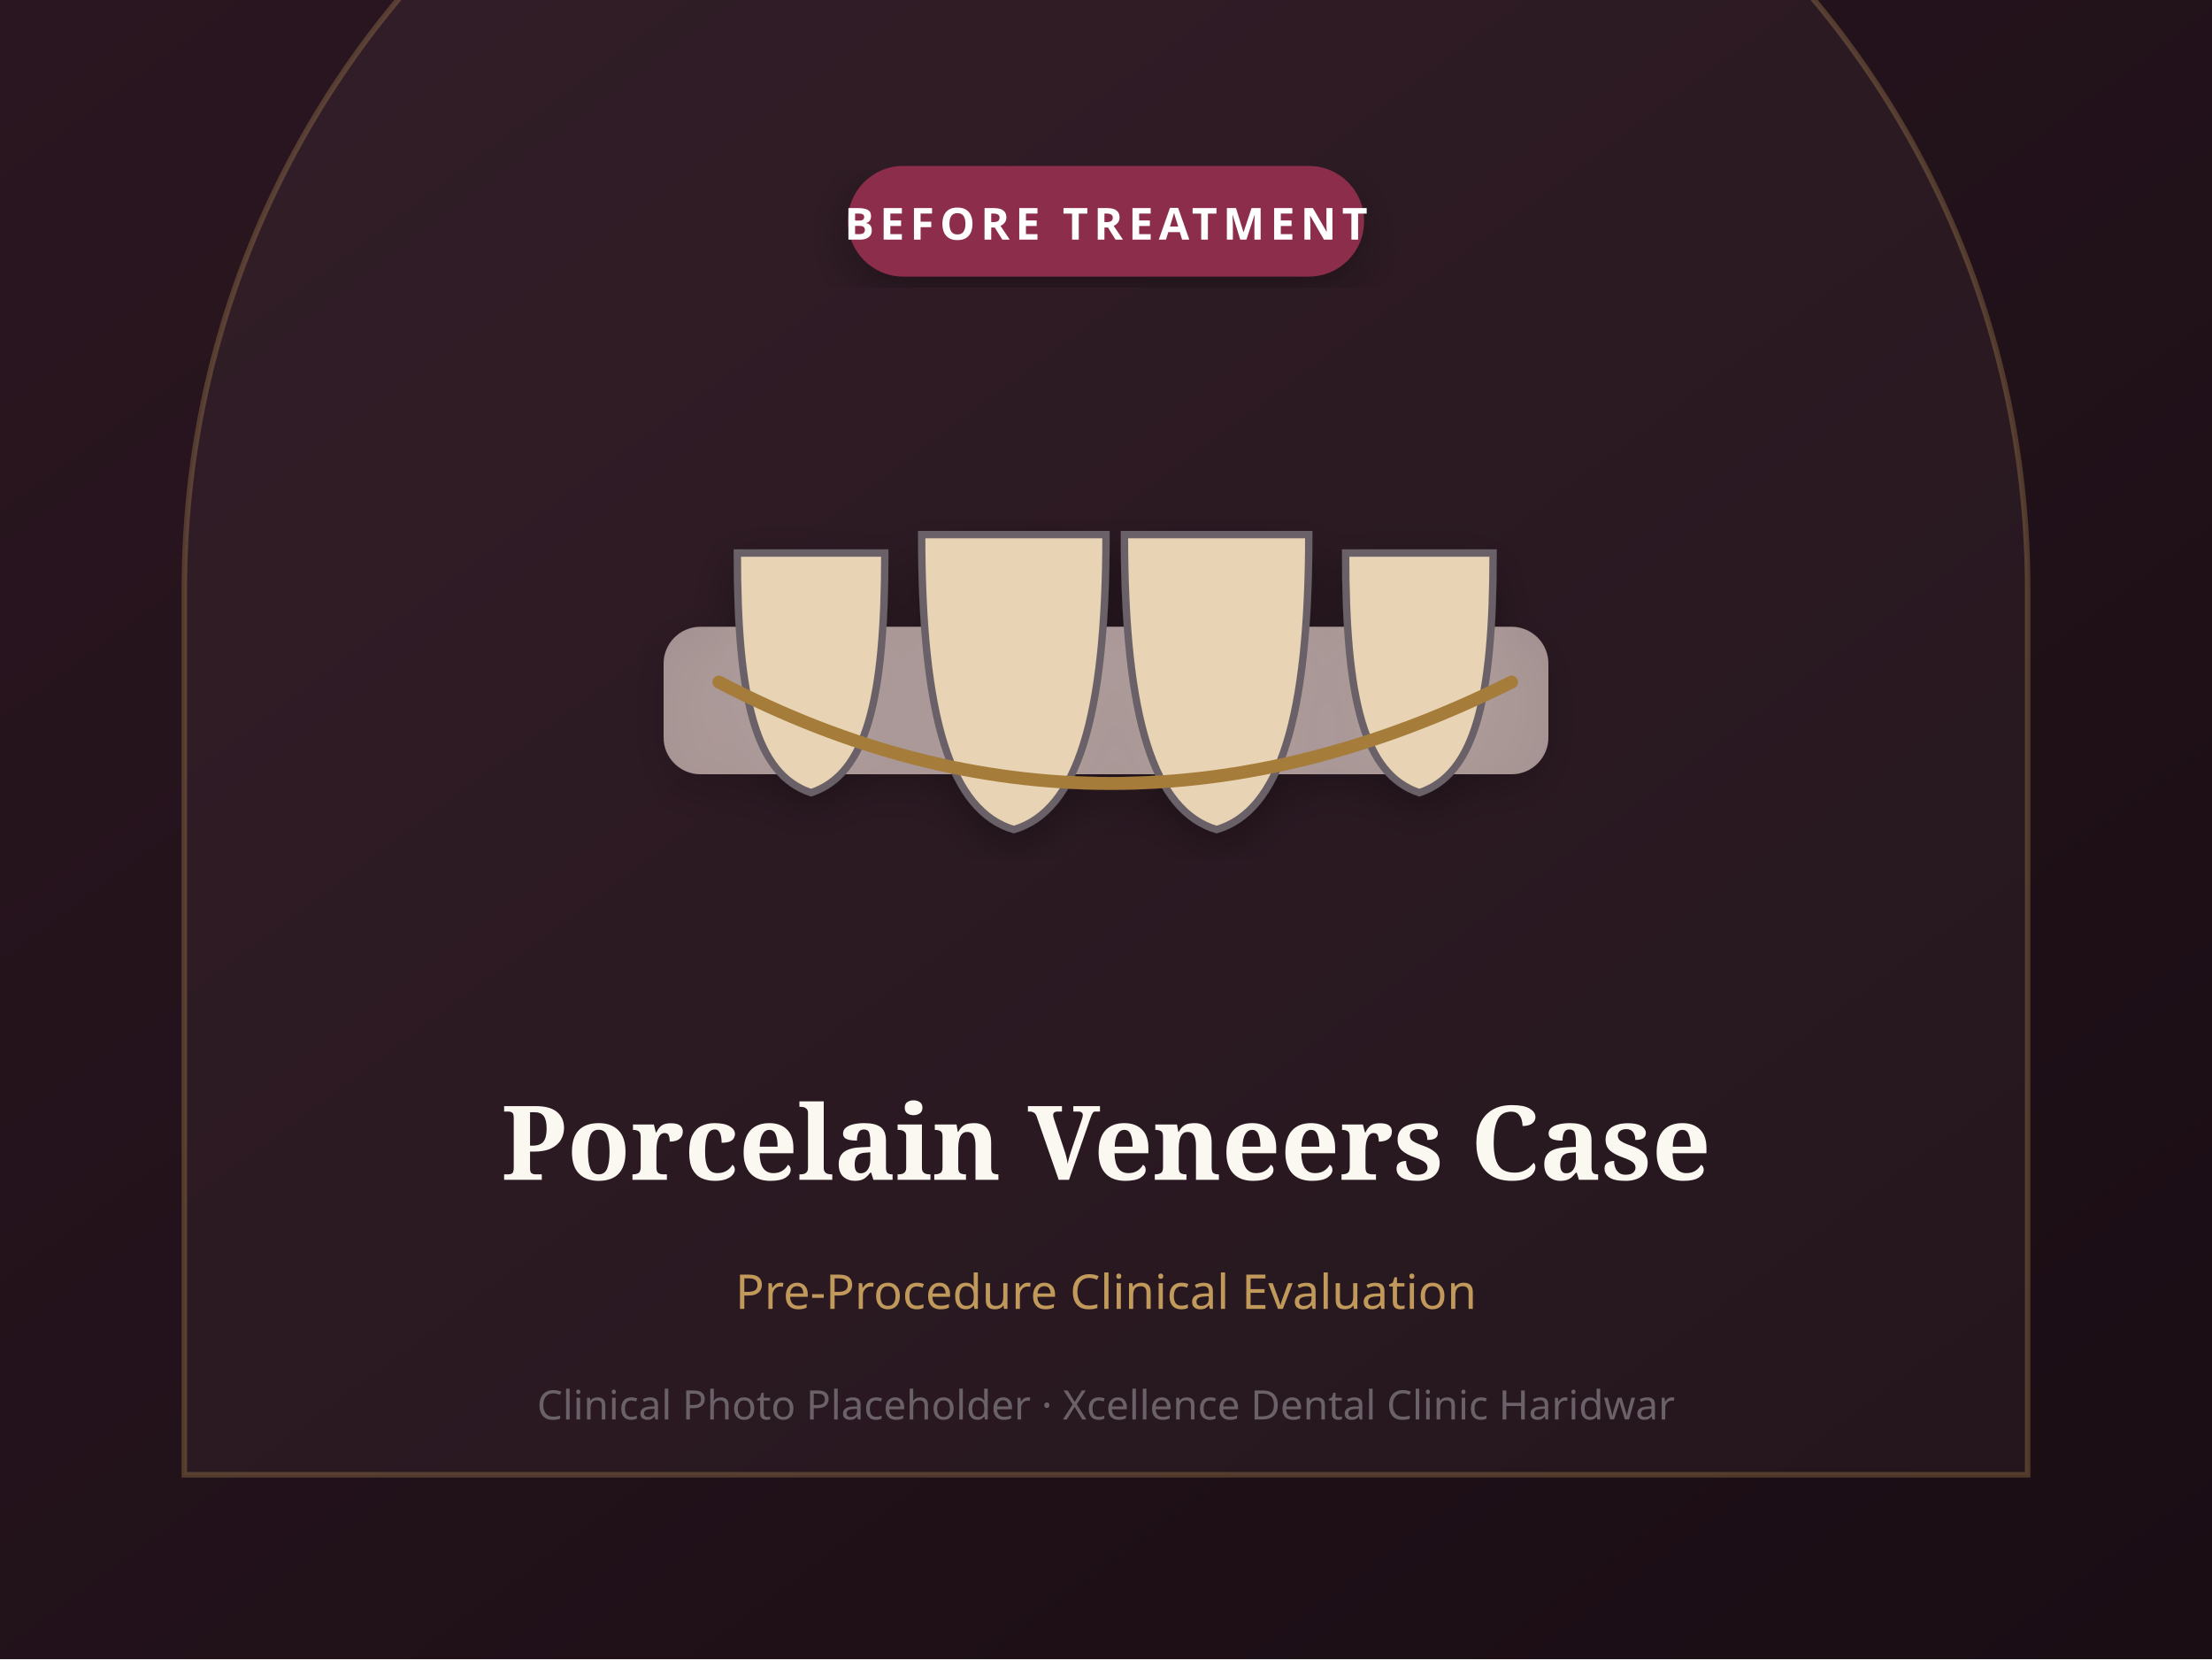
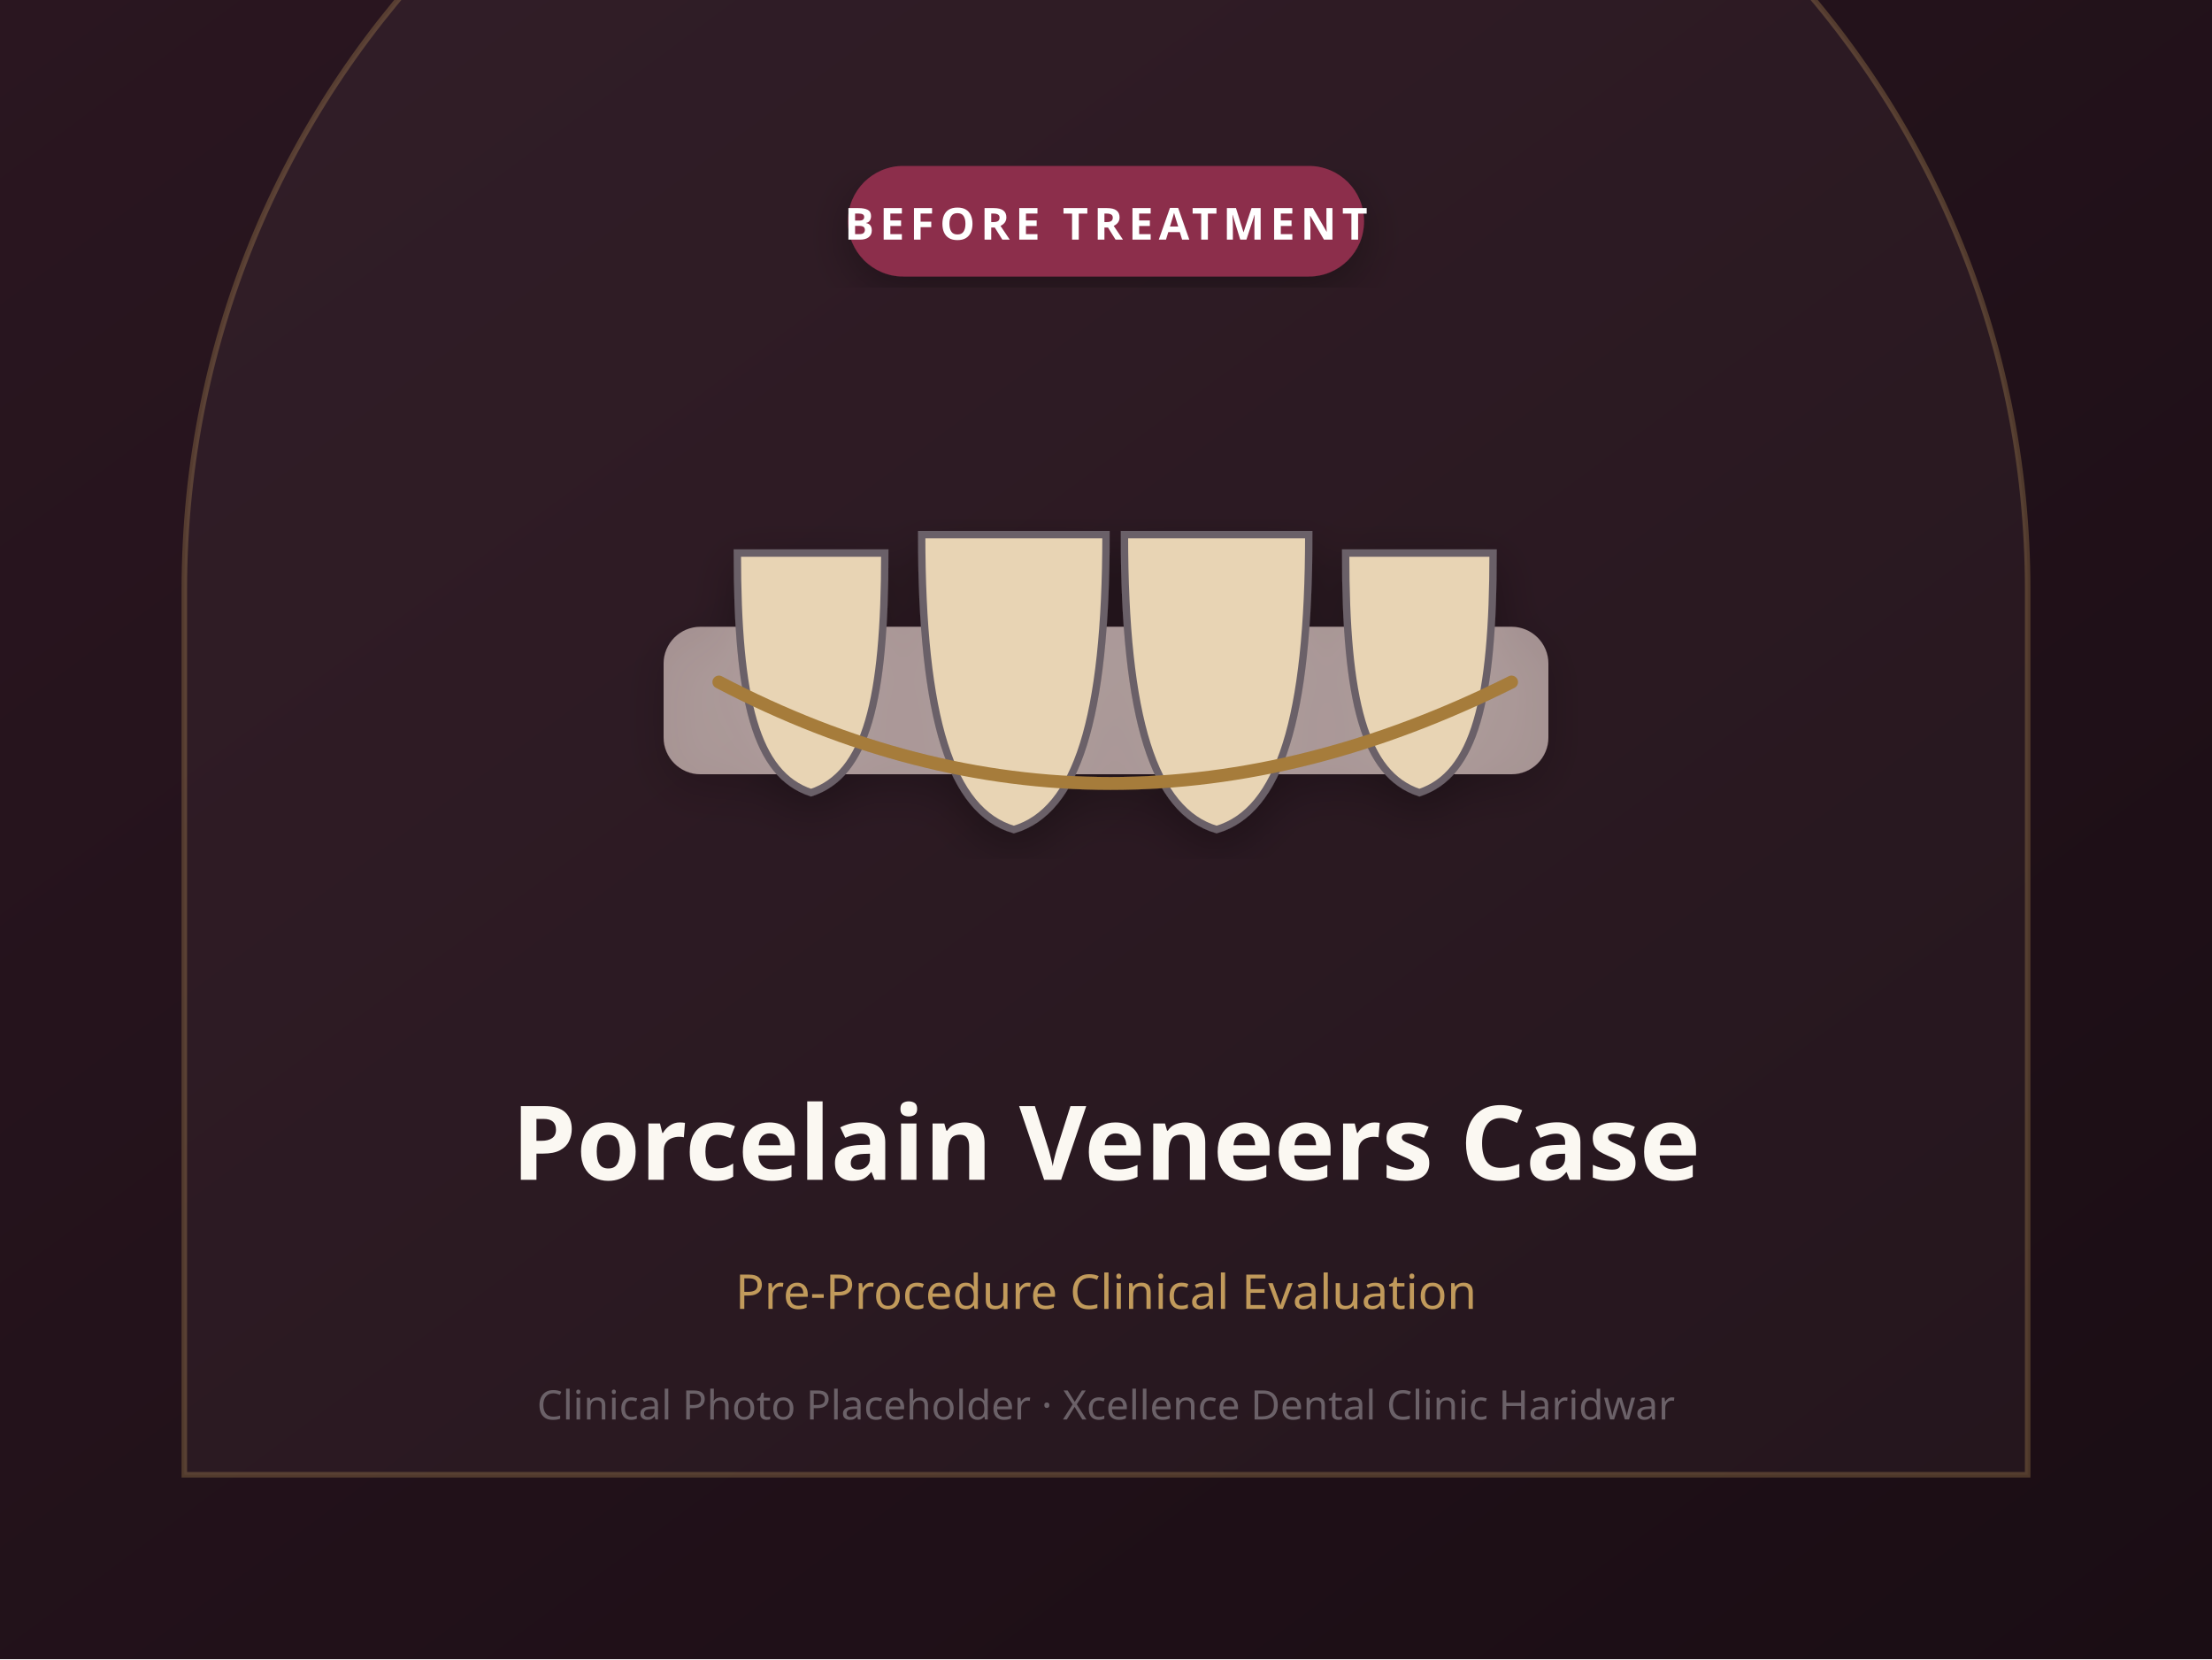
<svg xmlns="http://www.w3.org/2000/svg" viewBox="0 0 600 450" width="100%" height="100%">
  <defs>
    <linearGradient id="bg" x1="0%" y1="0%" x2="100%" y2="100%">
      <stop offset="0%" stop-color="#2A1620" />
      <stop offset="100%" stop-color="#1A0D14" />
    </linearGradient>
    <filter id="drop" x="-10%" y="-10%" width="120%" height="120%">
      <feDropShadow dx="0" dy="4" stdDeviation="6" flood-color="#000" flood-opacity="0.3" />
    </filter>
  </defs>
  <rect width="600" height="450" fill="url(#bg)" />
  <path d="M 50 400 L 50 160 A 250 250 0 0 1 550 160 L 550 400 Z" fill="#FBF8F2" fill-opacity="0.04" stroke="#C19A5B" stroke-width="1.5" stroke-opacity="0.3" />
  <rect x="230" y="45" width="140" height="30" rx="15" fill="#8C2F4B" filter="url(#drop)" />
  <text x="300" y="65" text-anchor="middle" fill="#FFFFFF" font-family="'Hanken Grotesk', sans-serif" font-size="12" font-weight="700" letter-spacing="1.5">BEFORE TREATMENT</text>
  <g transform="translate(180, 130)" filter="url(#drop)">
    <rect x="0" y="40" width="240" height="40" rx="10" fill="#F3DFDA" opacity="0.6" />
    <path d="M 20 20 C 20 60 25 80 40 85 C 55 80 60 60 60 20 Z" fill="#E8D4B4" stroke="#6B6168" stroke-width="2" />
    <path d="M 70 15 C 70 65 78 90 95 95 C 112 90 120 65 120 15 Z" fill="#E8D4B4" stroke="#6B6168" stroke-width="2" />
    <path d="M 125 15 C 125 65 133 90 150 95 C 167 90 175 65 175 15 Z" fill="#E8D4B4" stroke="#6B6168" stroke-width="2" />
    <path d="M 185 20 C 185 60 190 80 205 85 C 220 80 225 60 225 20 Z" fill="#E8D4B4" stroke="#6B6168" stroke-width="2" />
    <path d="M 15 55 Q 120 110 230 55" fill="none" stroke="#A67C3A" stroke-width="3.5" stroke-linecap="round" />
  </g>
-   <text x="300" y="320" text-anchor="middle" fill="#FBF8F2" font-family="'Instrument Serif', serif" font-size="28" font-weight="700">Porcelain Veneers Case</text>
+   <text x="300" y="320" text-anchor="middle" fill="#FBF8F2" font-family="'Plus Jakarta Sans', sans-serif" font-size="28" font-weight="700">Porcelain Veneers Case</text>
  <text x="300" y="355" text-anchor="middle" fill="#C19A5B" font-family="'Hanken Grotesk', sans-serif" font-size="13" font-weight="500">Pre-Procedure Clinical Evaluation</text>
  <text x="300" y="385" text-anchor="middle" fill="#6B6168" font-family="'Hanken Grotesk', sans-serif" font-size="11">Clinical Photo Placeholder · Xcellence Dental Clinic Haridwar</text>
</svg>
